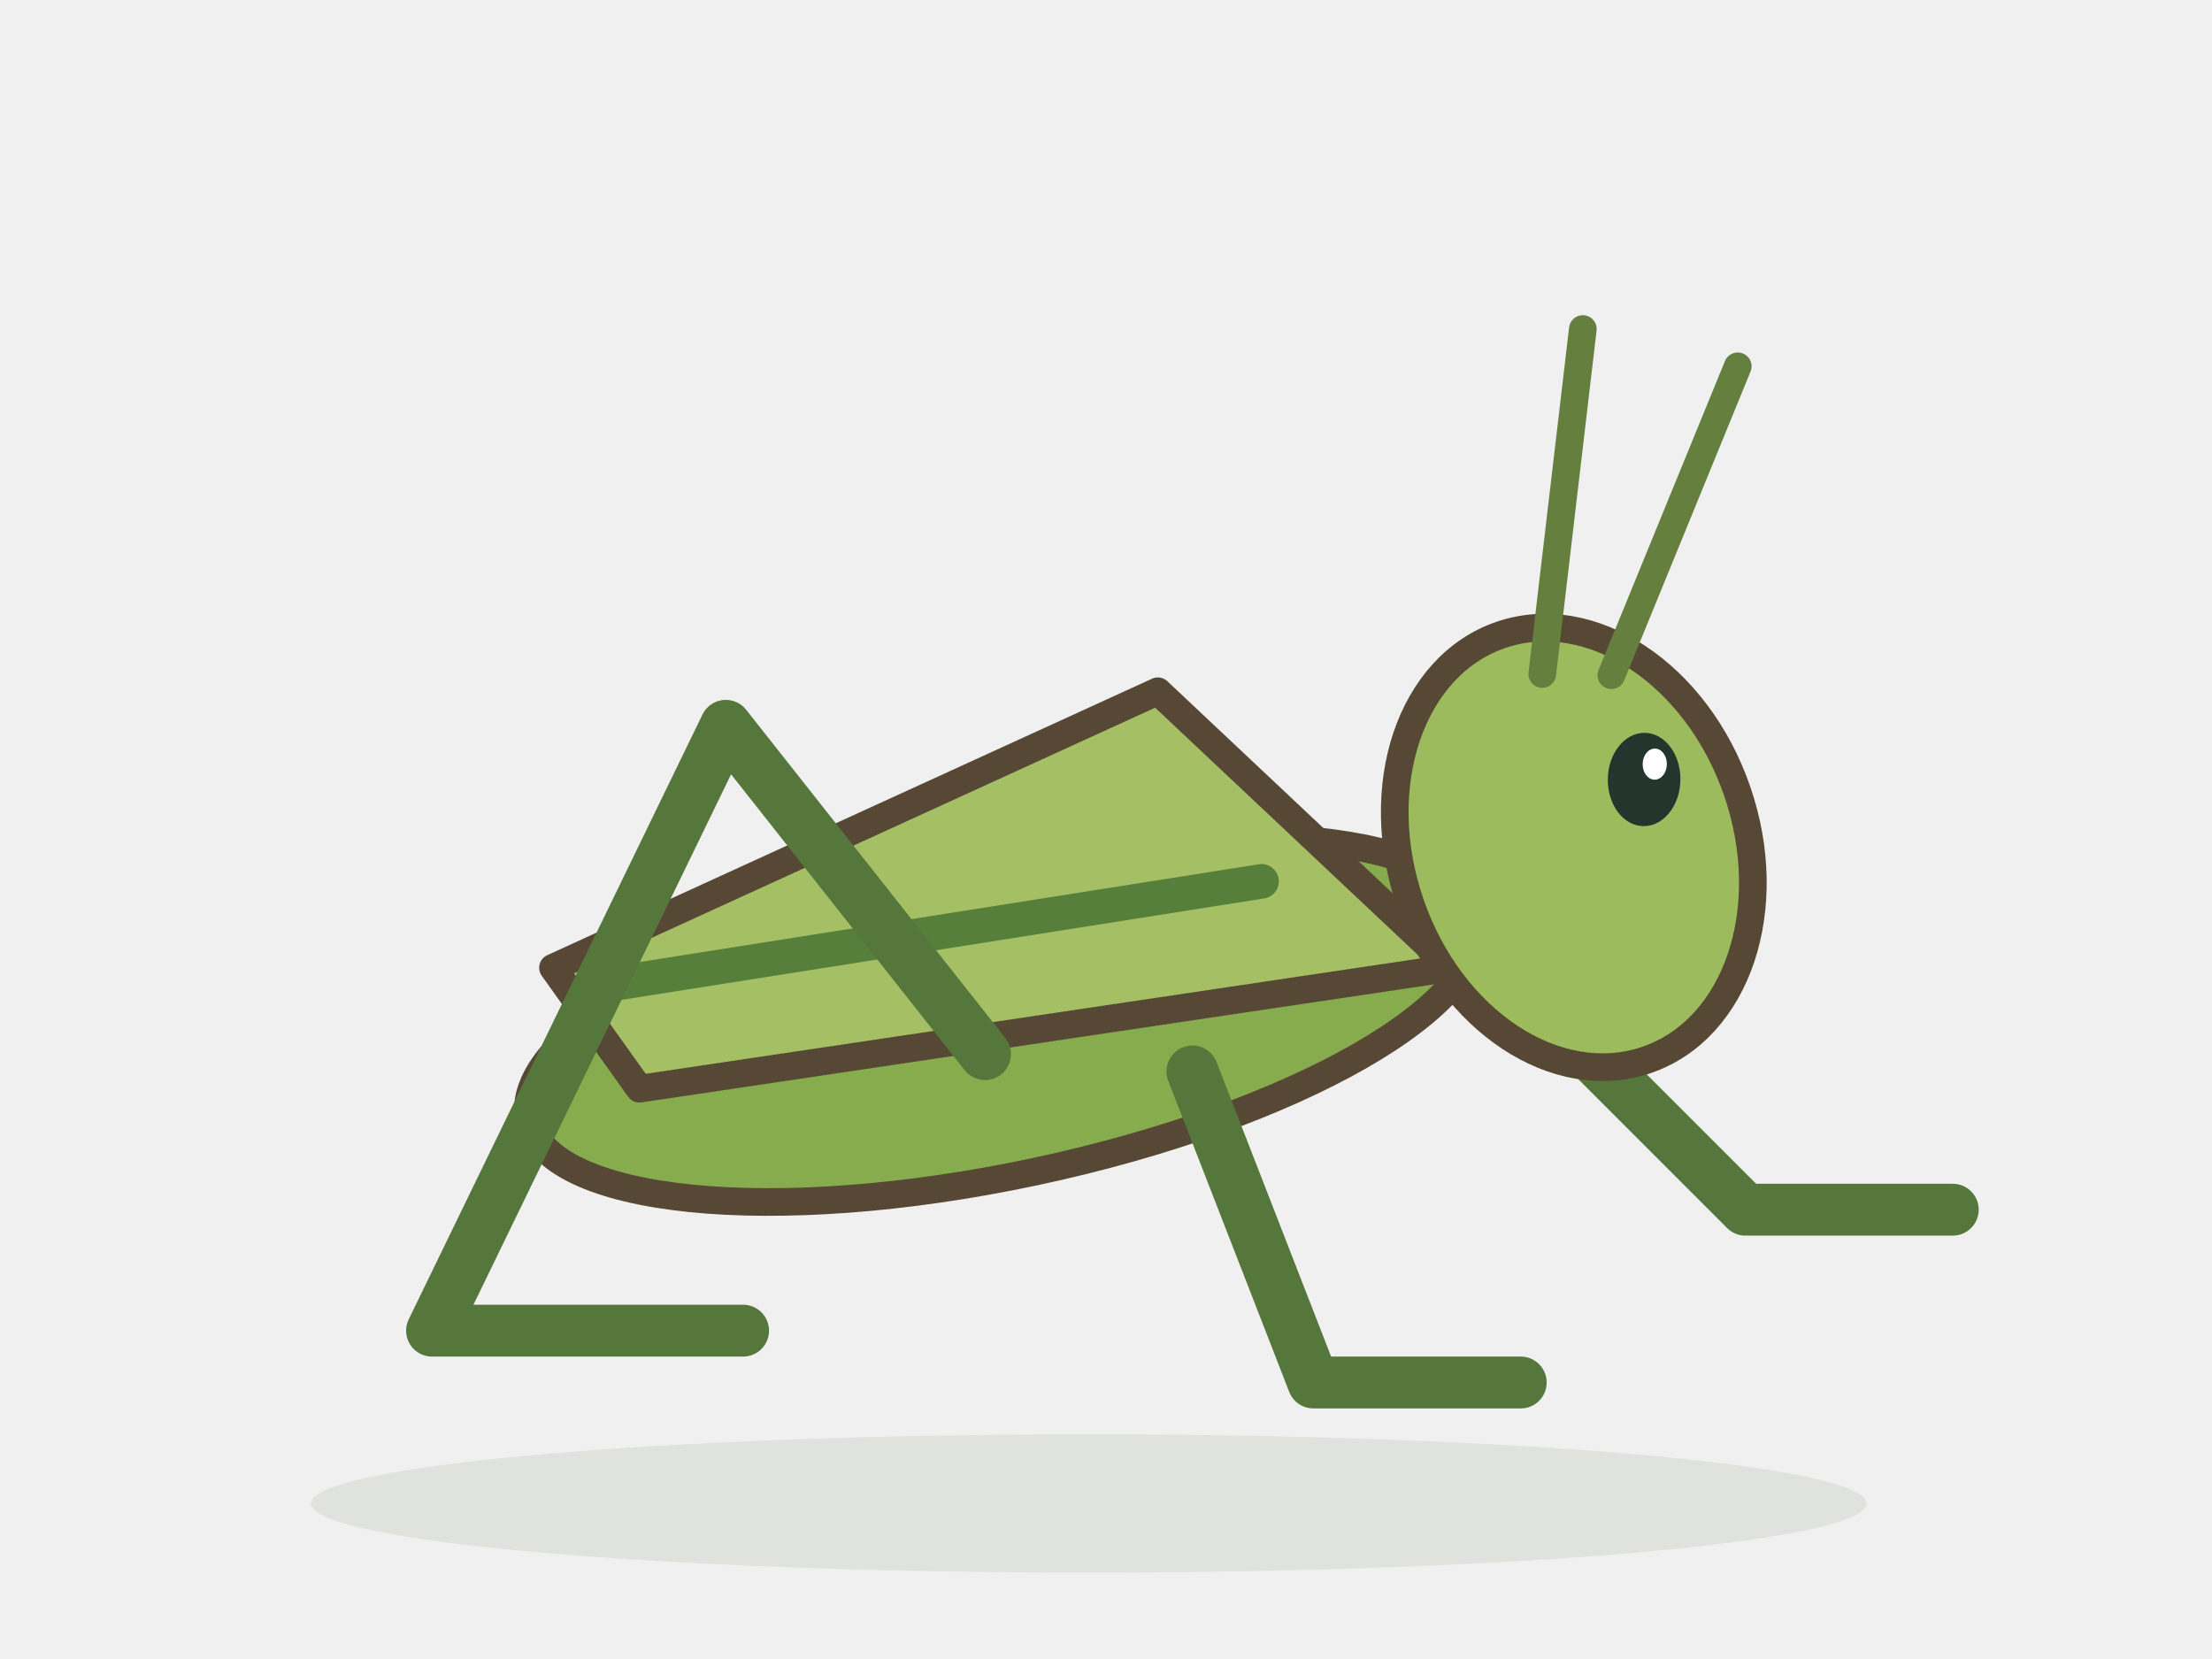
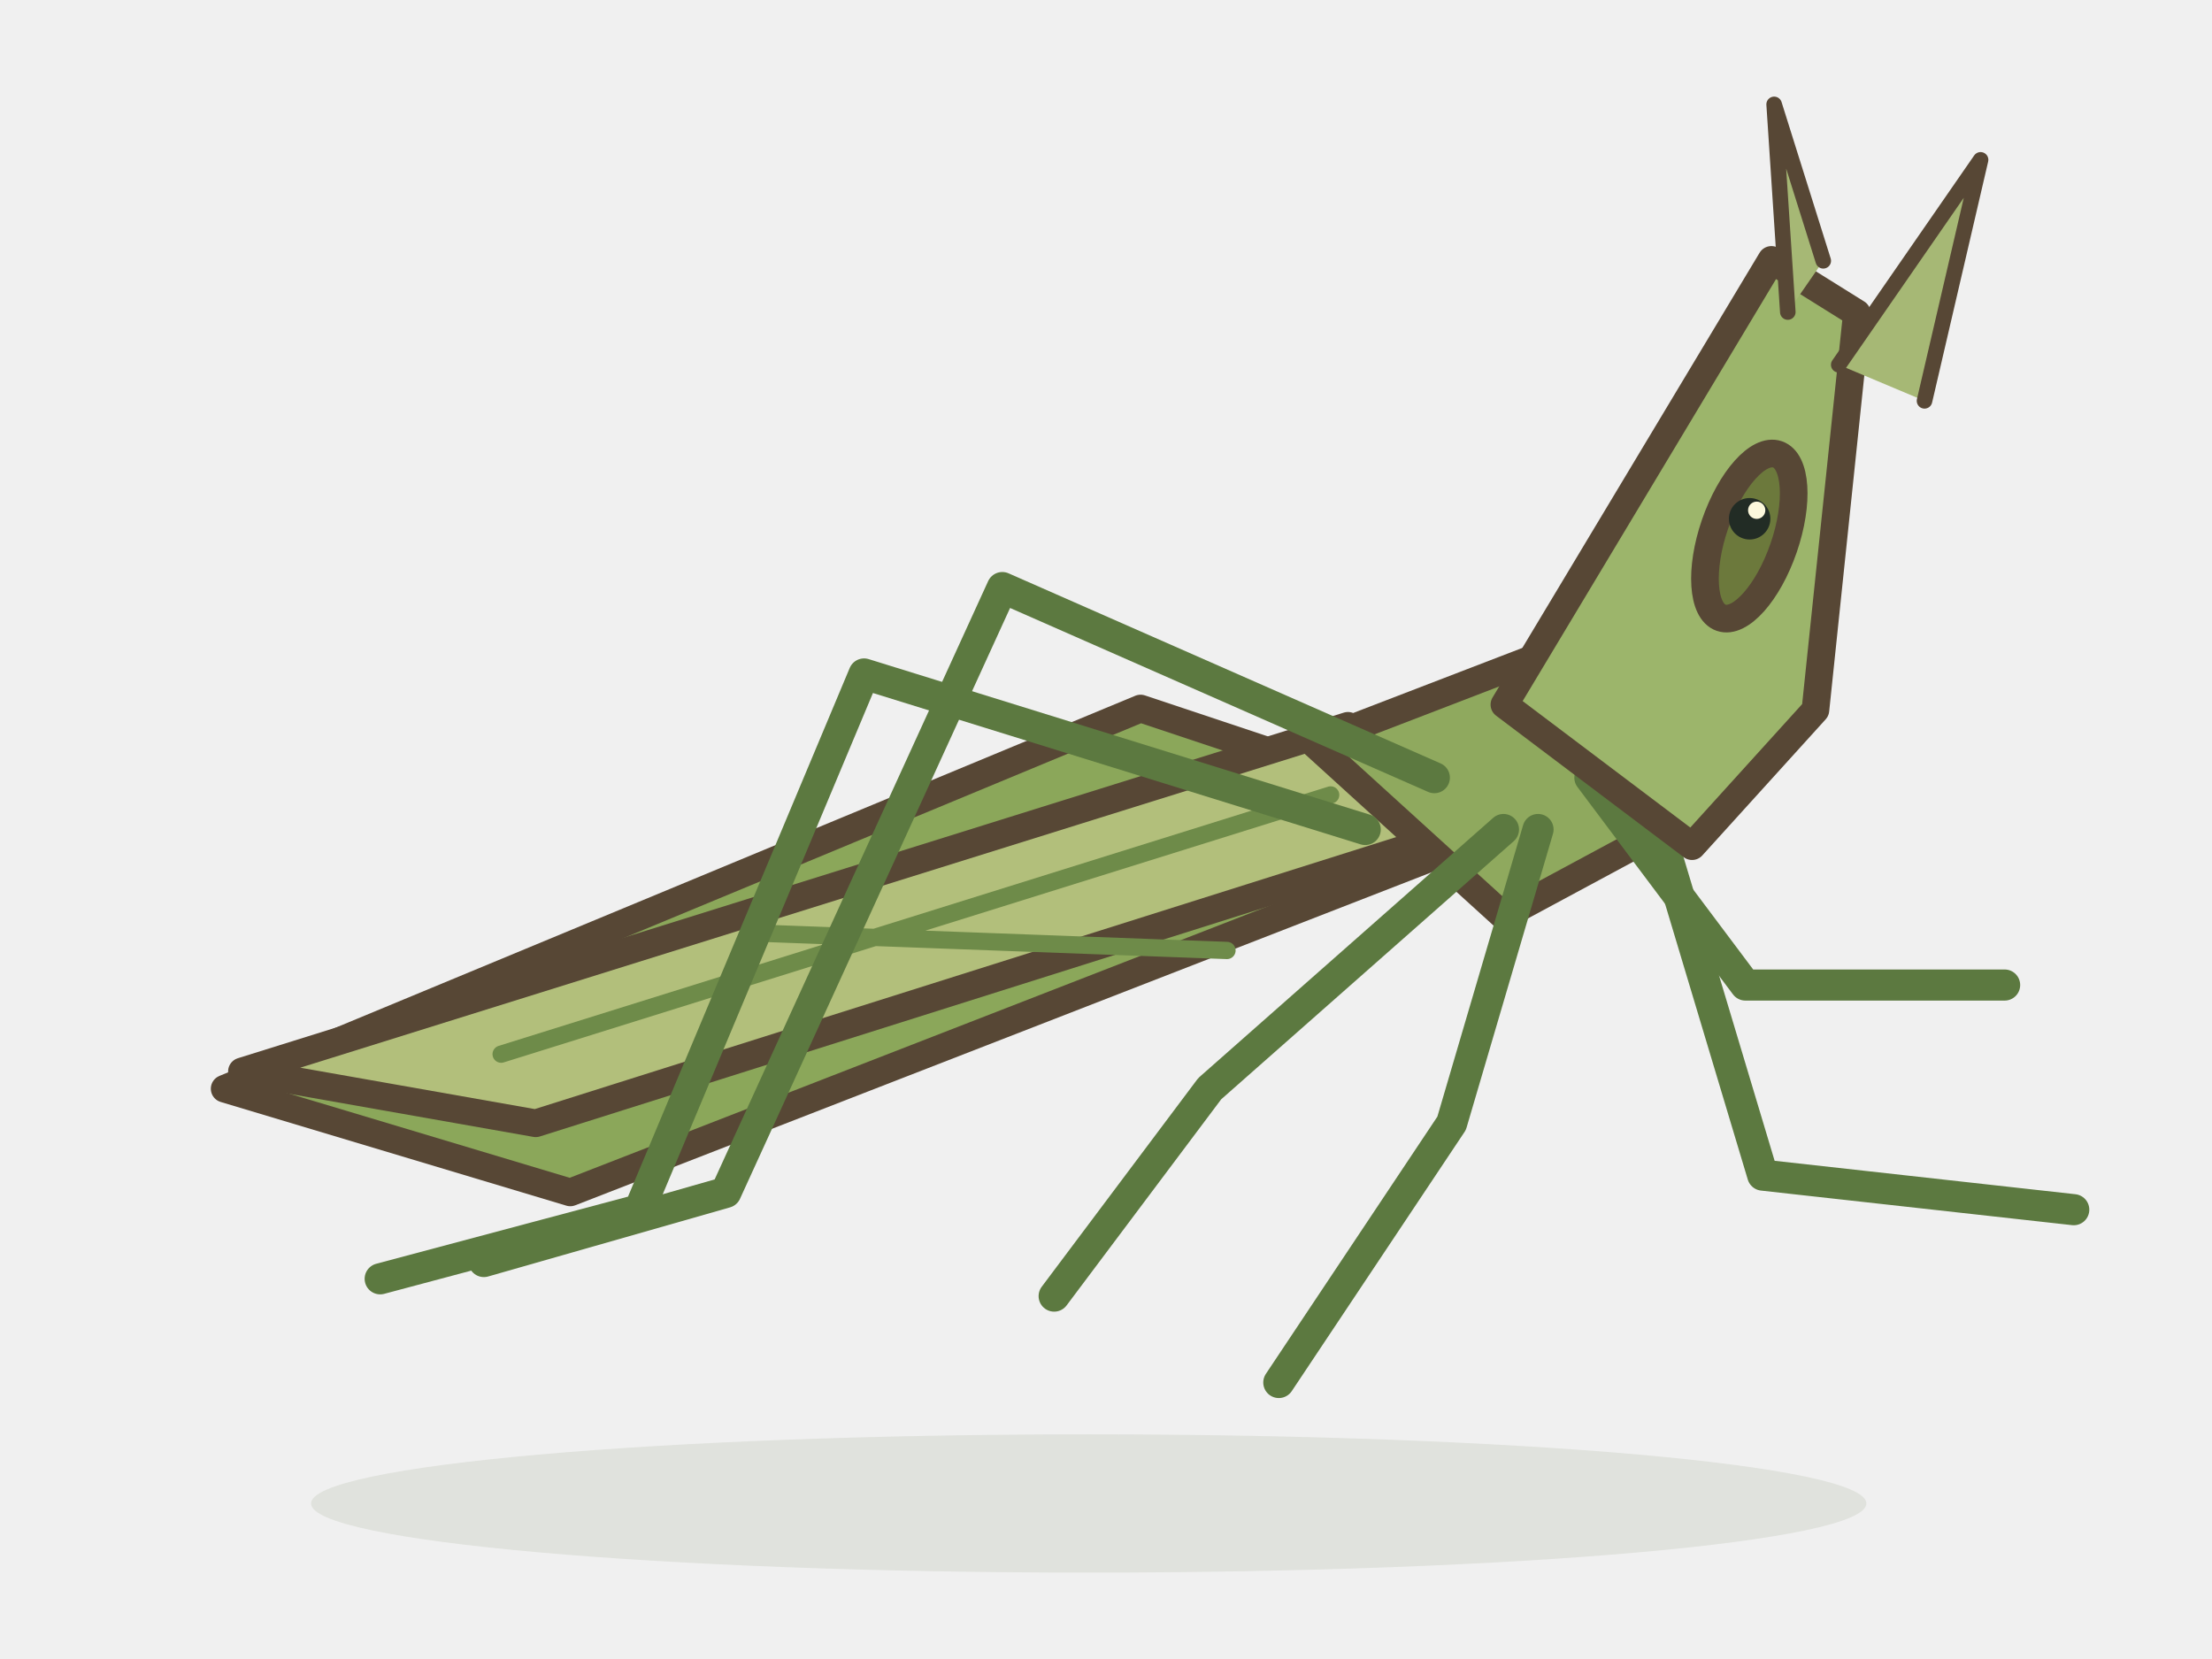
<svg xmlns="http://www.w3.org/2000/svg" viewBox="0 0 128 96" width="128" height="96">
+   <defs>
+     <g id="body">
+       <g data-part="abdomen">
+         <path d="M13 63 66 41 87 48 33 69Z" fill="#8ba75a" />
+         <path d="M14 62 78 42 88 47 31 65Z" fill="#b2bf7b" />
+         <path d="M29 61 77 46m-33 8 27 1" fill="none" stroke="#6e8b49" stroke-width="1" />
+       </g>
+       <g data-part="thorax">
+         <path d="M76 43 89 38 100 46 87 53Z" fill="#8fa95e" />
+       </g>
+     </g>
+     <g id="head">
+       <g transform="translate(-2 0)">
+         <g data-part="head">
+           <path d="M89 41 104 15 109 18 107 41 100 49Z" fill="#9cb56b" />
+           <ellipse cx="103" cy="31" rx="2.1" ry="5" fill="#6c793c" transform="rotate(18 103 31)" />
+           <ellipse cx="103" cy="30" rx="1.2" ry="1.2" fill="#222c25" stroke="none" />
+           <ellipse cx="103.4" cy="29.5" rx="0.5" ry="0.5" fill="#fcf8dc" stroke="none" />
+         </g>
+         <g data-part="antennae">
+           <path d="M105 18 104 6 107 15m1 6 8-12-3 14" fill="#a6b875" stroke-width=".9" />
+         </g>
+       </g>
+     </g>
+     <g id="legs0">
+       <g data-part="legs" data-count="6">
+         <path d="M79 48 50 39 37 70 22 74" fill="none" stroke="#5c7940" stroke-width="1.8" />
+         <path d="M83 45 58 34 42 69 28 73" fill="none" stroke="#5c7940" stroke-width="1.8" />
+         <path d="M89 48 84 65 74 80" fill="none" stroke="#5c7940" stroke-width="1.8" />
+         <path d="M92 45 101 57 116 57" fill="none" stroke="#5c7940" stroke-width="1.8" />
+         <path d="M96 48 102 68 120 70" fill="none" stroke="#5c7940" stroke-width="1.8" />
+         <path d="M87 48 70 63 61 75" fill="none" stroke="#5c7940" stroke-width="1.8" />
+       </g>
+     </g>
+     <g id="legs1">
+       <g data-part="legs" data-count="6">
+         <path d="M79 48 50 39 35 77 23 81" fill="none" stroke="#5c7940" stroke-width="1.8" />
+         <path d="M83 45 58 34 47 73 38 79" fill="none" stroke="#5c7940" stroke-width="1.8" />
+         <path d="M89 48 84 65 69 77" fill="none" stroke="#5c7940" stroke-width="1.8" />
+         <path d="M92 45 101 57 117 62" fill="none" stroke="#5c7940" stroke-width="1.8" />
+         <path d="M96 48 102 68 118 74" fill="none" stroke="#5c7940" stroke-width="1.8" />
+         <path d="M87 48 70 63 54 69" fill="none" stroke="#5c7940" stroke-width="1.8" />
+       </g>
+     </g>
+     <g id="shell" />
+     <g id="wing0" />
+     <g id="wing1" />
+   </defs>
  <view id="idle-0" viewBox="0 0 128 96" />
  <view id="idle-1" viewBox="0 96 128 96" />
  <view id="move-0" viewBox="0 192 128 96" />
  <view id="move-1" viewBox="0 288 128 96" />
  <view id="eat-0" viewBox="0 384 128 96" />
  <view id="eat-1" viewBox="0 480 128 96" />
  <view id="nymph-idle-0" viewBox="0 576 128 96" />
  <view id="nymph-idle-1" viewBox="0 672 128 96" />
  <view id="nymph-move-0" viewBox="0 768 128 96" />
  <view id="nymph-move-1" viewBox="0 864 128 96" />
  <view id="nymph-eat-0" viewBox="0 960 128 96" />
  <view id="nymph-eat-1" viewBox="0 1056 128 96" />
  <g transform="translate(0 0)">
    <ellipse cx="63" cy="87" rx="45" ry="4" fill="#647849" opacity=".12" stroke="none" />
    <g stroke="#574735" stroke-width="1.6" stroke-linejoin="round" stroke-linecap="round">
      <g transform="translate(0 0)">
-         <ellipse cx="58" cy="59" rx="28" ry="9" fill="#87ac4e" transform="rotate(-12 58 59)" />
-         <path d="M32 56l35-16 17 16-47 7Z" fill="#a5bf65" />
-         <path d="M35 57l38-6" fill="none" stroke="#567f3b" stroke-width="2" />
-         <path d="M57 61l-15-19-17 35h18m26-15 7 18h12m1-22 12 12h12" fill="none" stroke="#56773b" stroke-width="3" />
-         <g transform="rotate(1 89 53)">
-           <ellipse cx="91" cy="49" rx="10" ry="13" fill="#9bbb5c" transform="rotate(-20 91 49)" />
-           <ellipse cx="95" cy="45" rx="2.1" ry="2.7" fill="#23352d" stroke="none" />
-           <ellipse cx="95.6" cy="44.1" rx="0.7" ry="0.9" fill="#fff" stroke="none" />
-           <path d="M93 39l7-18m-11 18 2-20" fill="none" stroke="#647f3e" stroke-width="1.6" />
+         <use href="#body" />
+         <use href="#legs0" />
+         <use href="#shell" />
+         <use href="#wing0" />
+         <g transform="rotate(1 100 44)">
+           <use href="#head" />
        </g>
      </g>
    </g>
  </g>
  <g transform="translate(0 96)">
    <ellipse cx="63" cy="87" rx="45" ry="4" fill="#647849" opacity=".12" stroke="none" />
    <g stroke="#574735" stroke-width="1.6" stroke-linejoin="round" stroke-linecap="round">
      <g transform="translate(0 0)">
-         <ellipse cx="58" cy="59" rx="28" ry="9" fill="#87ac4e" transform="rotate(-12 58 59)" />
-         <path d="M32 56l35-16 17 16-47 7Z" fill="#a5bf65" />
-         <path d="M35 57l38-6" fill="none" stroke="#567f3b" stroke-width="2" />
-         <path d="M57 61l-15-19-17 35h18m26-15 7 18h12m1-22 12 12h12" fill="none" stroke="#56773b" stroke-width="3" />
-         <g transform="rotate(-1 89 53)">
-           <ellipse cx="91" cy="49" rx="10" ry="13" fill="#9bbb5c" transform="rotate(-20 91 49)" />
-           <ellipse cx="95" cy="45" rx="2.1" ry="2.7" fill="#23352d" stroke="none" />
-           <ellipse cx="95.6" cy="44.1" rx="0.7" ry="0.9" fill="#fff" stroke="none" />
-           <path d="M93 39l7-18m-11 18 2-20" fill="none" stroke="#647f3e" stroke-width="1.6" />
+         <use href="#body" />
+         <use href="#legs0" />
+         <use href="#shell" />
+         <use href="#wing0" />
+         <g transform="rotate(-1 100 44)">
+           <use href="#head" />
        </g>
      </g>
    </g>
  </g>
  <g transform="translate(0 192)">
    <ellipse cx="63" cy="87" rx="45" ry="4" fill="#647849" opacity=".12" stroke="none" />
    <g stroke="#574735" stroke-width="1.6" stroke-linejoin="round" stroke-linecap="round">
      <g transform="translate(0 0)">
-         <ellipse cx="58" cy="59" rx="28" ry="9" fill="#87ac4e" transform="rotate(-12 58 59)" />
-         <path d="M32 56l35-16 17 16-47 7Z" fill="#a5bf65" />
-         <path d="M35 57l38-6" fill="none" stroke="#567f3b" stroke-width="2" />
-         <path d="M57 61l-15-19-17 35h18m26-15 7 18h12m1-22 12 12h12" fill="none" stroke="#56773b" stroke-width="3" />
-         <g transform="rotate(-3 89 53)">
-           <ellipse cx="91" cy="49" rx="10" ry="13" fill="#9bbb5c" transform="rotate(-20 91 49)" />
-           <ellipse cx="95" cy="45" rx="2.1" ry="2.7" fill="#23352d" stroke="none" />
-           <ellipse cx="95.6" cy="44.1" rx="0.7" ry="0.9" fill="#fff" stroke="none" />
-           <path d="M93 39l7-18m-11 18 2-20" fill="none" stroke="#647f3e" stroke-width="1.6" />
+         <use href="#body" />
+         <use href="#legs0" />
+         <use href="#shell" />
+         <use href="#wing0" />
+         <g transform="rotate(-3 100 44)">
+           <use href="#head" />
        </g>
      </g>
    </g>
  </g>
  <g transform="translate(0 288)">
    <ellipse cx="63" cy="87" rx="45" ry="4" fill="#647849" opacity=".12" stroke="none" />
    <g stroke="#574735" stroke-width="1.6" stroke-linejoin="round" stroke-linecap="round">
      <g transform="translate(0 -2)">
-         <ellipse cx="58" cy="59" rx="28" ry="9" fill="#87ac4e" transform="rotate(-12 58 59)" />
-         <path d="M32 56l35-16 17 16-47 7Z" fill="#a5bf65" />
-         <path d="M35 57l38-6" fill="none" stroke="#567f3b" stroke-width="2" />
-         <path d="M57 61l-15-19-17 35h18m26-15 7 15h12m1-22 12 16h12" fill="none" stroke="#56773b" stroke-width="3" />
-         <g transform="rotate(4 89 53)">
-           <ellipse cx="91" cy="49" rx="10" ry="13" fill="#9bbb5c" transform="rotate(-20 91 49)" />
-           <ellipse cx="95" cy="45" rx="2.1" ry="2.7" fill="#23352d" stroke="none" />
-           <ellipse cx="95.6" cy="44.1" rx="0.7" ry="0.9" fill="#fff" stroke="none" />
-           <path d="M93 39l7-18m-11 18 2-20" fill="none" stroke="#647f3e" stroke-width="1.6" />
+         <use href="#body" />
+         <use href="#legs1" />
+         <use href="#shell" />
+         <use href="#wing1" />
+         <g transform="rotate(4 100 44)">
+           <use href="#head" />
        </g>
      </g>
    </g>
  </g>
  <g transform="translate(0 384)">
    <ellipse cx="63" cy="87" rx="45" ry="4" fill="#647849" opacity=".12" stroke="none" />
    <g stroke="#574735" stroke-width="1.6" stroke-linejoin="round" stroke-linecap="round">
      <g transform="translate(0 0)">
-         <ellipse cx="58" cy="59" rx="28" ry="9" fill="#87ac4e" transform="rotate(-12 58 59)" />
-         <path d="M32 56l35-16 17 16-47 7Z" fill="#a5bf65" />
-         <path d="M35 57l38-6" fill="none" stroke="#567f3b" stroke-width="2" />
-         <path d="M57 61l-15-19-17 35h18m26-15 7 18h12m1-22 12 12h12" fill="none" stroke="#56773b" stroke-width="3" />
-         <g transform="rotate(10 89 53)">
-           <ellipse cx="91" cy="49" rx="10" ry="13" fill="#9bbb5c" transform="rotate(-20 91 49)" />
-           <ellipse cx="95" cy="45" rx="2.1" ry="2.7" fill="#23352d" stroke="none" />
-           <ellipse cx="95.6" cy="44.1" rx="0.7" ry="0.9" fill="#fff" stroke="none" />
-           <path d="M93 39l7-18m-11 18 2-20" fill="none" stroke="#647f3e" stroke-width="1.6" />
+         <use href="#body" />
+         <use href="#legs0" />
+         <use href="#shell" />
+         <use href="#wing0" />
+         <g transform="rotate(10 100 44)">
+           <use href="#head" />
        </g>
        <path d="M109 64l3 6m-6-3 3 4" fill="none" stroke="#60834e" stroke-width="3" />
      </g>
    </g>
  </g>
  <g transform="translate(0 480)">
    <ellipse cx="63" cy="87" rx="45" ry="4" fill="#647849" opacity=".12" stroke="none" />
    <g stroke="#574735" stroke-width="1.6" stroke-linejoin="round" stroke-linecap="round">
      <g transform="translate(0 0)">
-         <ellipse cx="58" cy="59" rx="28" ry="9" fill="#87ac4e" transform="rotate(-12 58 59)" />
-         <path d="M32 56l35-16 17 16-47 7Z" fill="#a5bf65" />
-         <path d="M35 57l38-6" fill="none" stroke="#567f3b" stroke-width="2" />
-         <path d="M57 61l-15-19-17 35h18m26-15 7 15h12m1-22 12 16h12" fill="none" stroke="#56773b" stroke-width="3" />
-         <g transform="rotate(19 89 53)">
-           <ellipse cx="91" cy="49" rx="10" ry="13" fill="#9bbb5c" transform="rotate(-20 91 49)" />
-           <ellipse cx="95" cy="45" rx="2.1" ry="2.7" fill="#23352d" stroke="none" />
-           <ellipse cx="95.6" cy="44.1" rx="0.7" ry="0.9" fill="#fff" stroke="none" />
-           <path d="M93 39l7-18m-11 18 2-20" fill="none" stroke="#647f3e" stroke-width="1.6" />
+         <use href="#body" />
+         <use href="#legs1" />
+         <use href="#shell" />
+         <use href="#wing0" />
+         <g transform="rotate(19 100 44)">
+           <use href="#head" />
        </g>
        <path d="M109 64l6 3m-6-3 3 4" fill="none" stroke="#60834e" stroke-width="3" />
      </g>
    </g>
  </g>
  <g transform="translate(0 576)">
    <ellipse cx="63" cy="87" rx="45" ry="4" fill="#647849" opacity=".12" stroke="none" />
    <g stroke="#574735" stroke-width="1.6" stroke-linejoin="round" stroke-linecap="round">
      <g transform="translate(0 0)">
-         <ellipse cx="58" cy="59" rx="25" ry="9" fill="#91b65b" />
-         <path d="M51 53l12-6 9 9Z" fill="#abc878" />
-         <path d="M57 61l-15-19-17 35h18m26-15 7 18h12m1-22 12 12h12" fill="none" stroke="#56773b" stroke-width="3" />
-         <g transform="rotate(1 89 53)">
-           <ellipse cx="91" cy="49" rx="10" ry="13" fill="#9bbb5c" transform="rotate(-20 91 49)" />
-           <ellipse cx="95" cy="45" rx="2.1" ry="2.7" fill="#23352d" stroke="none" />
-           <ellipse cx="95.6" cy="44.1" rx="0.7" ry="0.9" fill="#fff" stroke="none" />
-           <path d="M93 39l7-18m-11 18 2-20" fill="none" stroke="#647f3e" stroke-width="1.6" />
+         <path d="M37 63 73 45 88 49 64 65Z" fill="#9bb96b" />
+         <path d="M75 46 85 42 94 50 82 55Z" fill="#88a85a" />
+         <use href="#legs0" />
+         <use href="#shell" />
+         <use href="#wing0" />
+         <g transform="rotate(1 100 44)">
+           <use href="#head" />
        </g>
      </g>
    </g>
  </g>
  <g transform="translate(0 672)">
    <ellipse cx="63" cy="87" rx="45" ry="4" fill="#647849" opacity=".12" stroke="none" />
    <g stroke="#574735" stroke-width="1.6" stroke-linejoin="round" stroke-linecap="round">
      <g transform="translate(0 0)">
-         <ellipse cx="58" cy="59" rx="25" ry="9" fill="#91b65b" />
-         <path d="M51 53l12-6 9 9Z" fill="#abc878" />
-         <path d="M57 61l-15-19-17 35h18m26-15 7 18h12m1-22 12 12h12" fill="none" stroke="#56773b" stroke-width="3" />
-         <g transform="rotate(-1 89 53)">
-           <ellipse cx="91" cy="49" rx="10" ry="13" fill="#9bbb5c" transform="rotate(-20 91 49)" />
-           <ellipse cx="95" cy="45" rx="2.1" ry="2.7" fill="#23352d" stroke="none" />
-           <ellipse cx="95.6" cy="44.1" rx="0.7" ry="0.9" fill="#fff" stroke="none" />
-           <path d="M93 39l7-18m-11 18 2-20" fill="none" stroke="#647f3e" stroke-width="1.6" />
+         <path d="M37 63 73 45 88 49 64 65Z" fill="#9bb96b" />
+         <path d="M75 46 85 42 94 50 82 55Z" fill="#88a85a" />
+         <use href="#legs0" />
+         <use href="#shell" />
+         <use href="#wing0" />
+         <g transform="rotate(-1 100 44)">
+           <use href="#head" />
        </g>
      </g>
    </g>
  </g>
  <g transform="translate(0 768)">
    <ellipse cx="63" cy="87" rx="45" ry="4" fill="#647849" opacity=".12" stroke="none" />
    <g stroke="#574735" stroke-width="1.6" stroke-linejoin="round" stroke-linecap="round">
      <g transform="translate(0 0)">
-         <ellipse cx="58" cy="59" rx="25" ry="9" fill="#91b65b" />
-         <path d="M51 53l12-6 9 9Z" fill="#abc878" />
-         <path d="M57 61l-15-19-17 35h18m26-15 7 18h12m1-22 12 12h12" fill="none" stroke="#56773b" stroke-width="3" />
-         <g transform="rotate(-3 89 53)">
-           <ellipse cx="91" cy="49" rx="10" ry="13" fill="#9bbb5c" transform="rotate(-20 91 49)" />
-           <ellipse cx="95" cy="45" rx="2.1" ry="2.7" fill="#23352d" stroke="none" />
-           <ellipse cx="95.6" cy="44.1" rx="0.7" ry="0.9" fill="#fff" stroke="none" />
-           <path d="M93 39l7-18m-11 18 2-20" fill="none" stroke="#647f3e" stroke-width="1.6" />
+         <path d="M37 63 73 45 88 49 64 65Z" fill="#9bb96b" />
+         <path d="M75 46 85 42 94 50 82 55Z" fill="#88a85a" />
+         <use href="#legs0" />
+         <use href="#shell" />
+         <use href="#wing0" />
+         <g transform="rotate(-3 100 44)">
+           <use href="#head" />
        </g>
      </g>
    </g>
  </g>
  <g transform="translate(0 864)">
    <ellipse cx="63" cy="87" rx="45" ry="4" fill="#647849" opacity=".12" stroke="none" />
    <g stroke="#574735" stroke-width="1.6" stroke-linejoin="round" stroke-linecap="round">
      <g transform="translate(0 -2)">
-         <ellipse cx="58" cy="59" rx="25" ry="9" fill="#91b65b" />
-         <path d="M51 53l12-6 9 9Z" fill="#abc878" />
-         <path d="M57 61l-15-19-17 35h18m26-15 7 15h12m1-22 12 16h12" fill="none" stroke="#56773b" stroke-width="3" />
-         <g transform="rotate(4 89 53)">
-           <ellipse cx="91" cy="49" rx="10" ry="13" fill="#9bbb5c" transform="rotate(-20 91 49)" />
-           <ellipse cx="95" cy="45" rx="2.1" ry="2.7" fill="#23352d" stroke="none" />
-           <ellipse cx="95.6" cy="44.1" rx="0.7" ry="0.9" fill="#fff" stroke="none" />
-           <path d="M93 39l7-18m-11 18 2-20" fill="none" stroke="#647f3e" stroke-width="1.6" />
+         <path d="M37 63 73 45 88 49 64 65Z" fill="#9bb96b" />
+         <path d="M75 46 85 42 94 50 82 55Z" fill="#88a85a" />
+         <use href="#legs1" />
+         <use href="#shell" />
+         <use href="#wing1" />
+         <g transform="rotate(4 100 44)">
+           <use href="#head" />
        </g>
      </g>
    </g>
  </g>
  <g transform="translate(0 960)">
    <ellipse cx="63" cy="87" rx="45" ry="4" fill="#647849" opacity=".12" stroke="none" />
    <g stroke="#574735" stroke-width="1.6" stroke-linejoin="round" stroke-linecap="round">
      <g transform="translate(0 0)">
-         <ellipse cx="58" cy="59" rx="25" ry="9" fill="#91b65b" />
-         <path d="M51 53l12-6 9 9Z" fill="#abc878" />
-         <path d="M57 61l-15-19-17 35h18m26-15 7 18h12m1-22 12 12h12" fill="none" stroke="#56773b" stroke-width="3" />
-         <g transform="rotate(10 89 53)">
-           <ellipse cx="91" cy="49" rx="10" ry="13" fill="#9bbb5c" transform="rotate(-20 91 49)" />
-           <ellipse cx="95" cy="45" rx="2.1" ry="2.7" fill="#23352d" stroke="none" />
-           <ellipse cx="95.6" cy="44.1" rx="0.7" ry="0.9" fill="#fff" stroke="none" />
-           <path d="M93 39l7-18m-11 18 2-20" fill="none" stroke="#647f3e" stroke-width="1.6" />
+         <path d="M37 63 73 45 88 49 64 65Z" fill="#9bb96b" />
+         <path d="M75 46 85 42 94 50 82 55Z" fill="#88a85a" />
+         <use href="#legs0" />
+         <use href="#shell" />
+         <use href="#wing0" />
+         <g transform="rotate(10 100 44)">
+           <use href="#head" />
        </g>
        <path d="M109 64l3 6m-6-3 3 4" fill="none" stroke="#60834e" stroke-width="3" />
      </g>
    </g>
  </g>
  <g transform="translate(0 1056)">
    <ellipse cx="63" cy="87" rx="45" ry="4" fill="#647849" opacity=".12" stroke="none" />
    <g stroke="#574735" stroke-width="1.6" stroke-linejoin="round" stroke-linecap="round">
      <g transform="translate(0 0)">
-         <ellipse cx="58" cy="59" rx="25" ry="9" fill="#91b65b" />
-         <path d="M51 53l12-6 9 9Z" fill="#abc878" />
-         <path d="M57 61l-15-19-17 35h18m26-15 7 15h12m1-22 12 16h12" fill="none" stroke="#56773b" stroke-width="3" />
-         <g transform="rotate(19 89 53)">
-           <ellipse cx="91" cy="49" rx="10" ry="13" fill="#9bbb5c" transform="rotate(-20 91 49)" />
-           <ellipse cx="95" cy="45" rx="2.1" ry="2.7" fill="#23352d" stroke="none" />
-           <ellipse cx="95.6" cy="44.1" rx="0.7" ry="0.9" fill="#fff" stroke="none" />
-           <path d="M93 39l7-18m-11 18 2-20" fill="none" stroke="#647f3e" stroke-width="1.6" />
+         <path d="M37 63 73 45 88 49 64 65Z" fill="#9bb96b" />
+         <path d="M75 46 85 42 94 50 82 55Z" fill="#88a85a" />
+         <use href="#legs1" />
+         <use href="#shell" />
+         <use href="#wing0" />
+         <g transform="rotate(19 100 44)">
+           <use href="#head" />
        </g>
        <path d="M109 64l6 3m-6-3 3 4" fill="none" stroke="#60834e" stroke-width="3" />
      </g>
    </g>
  </g>
</svg>
